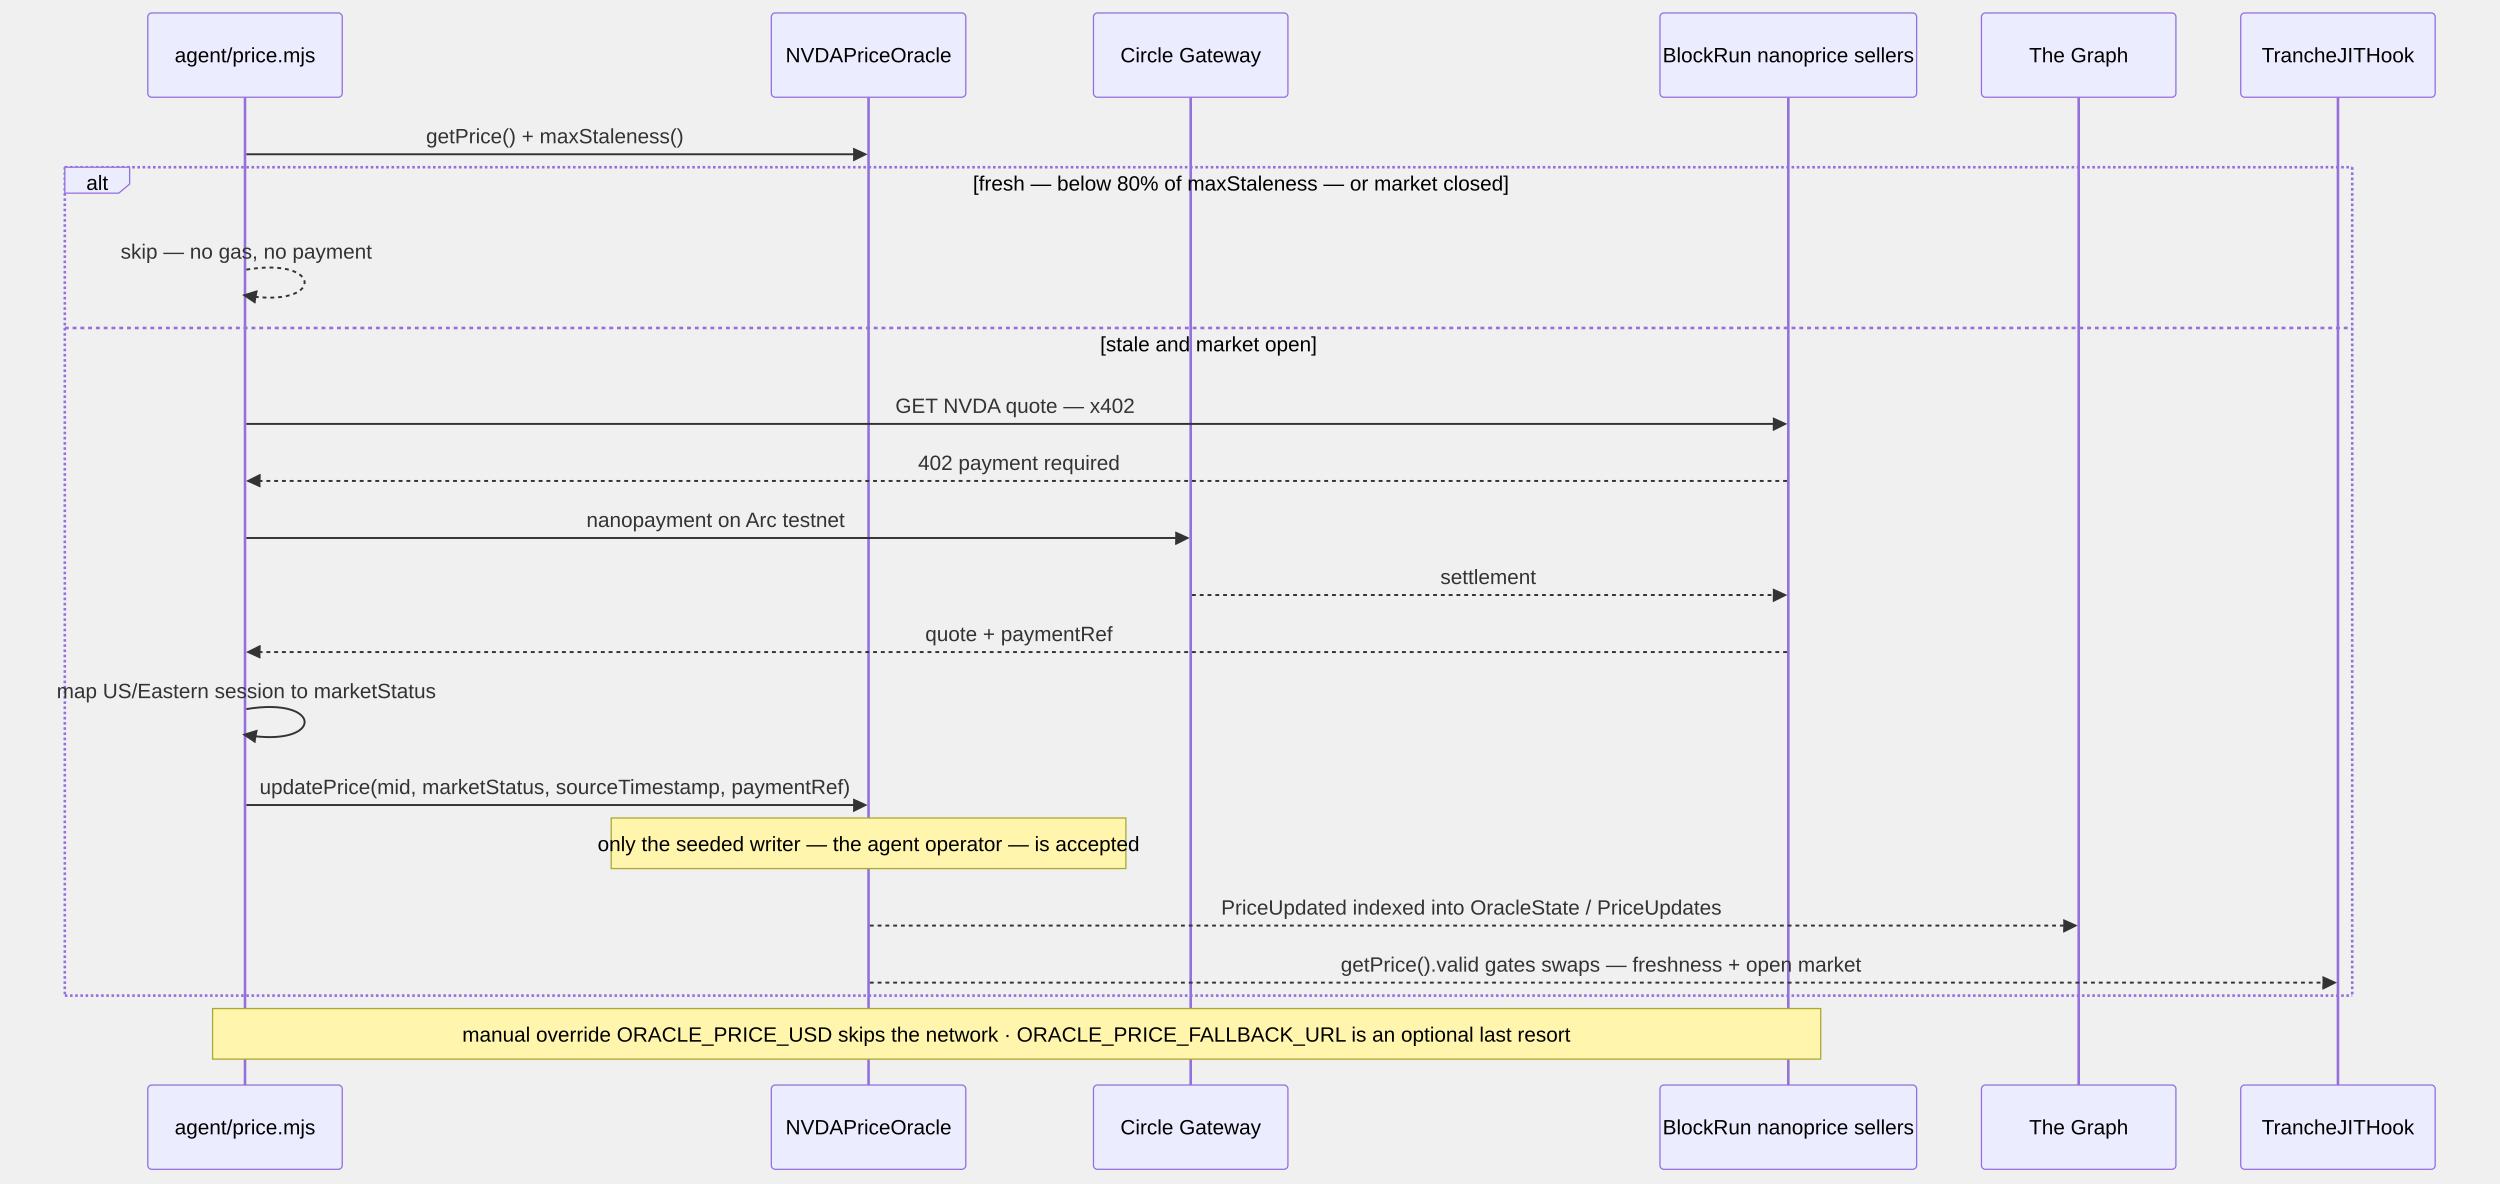
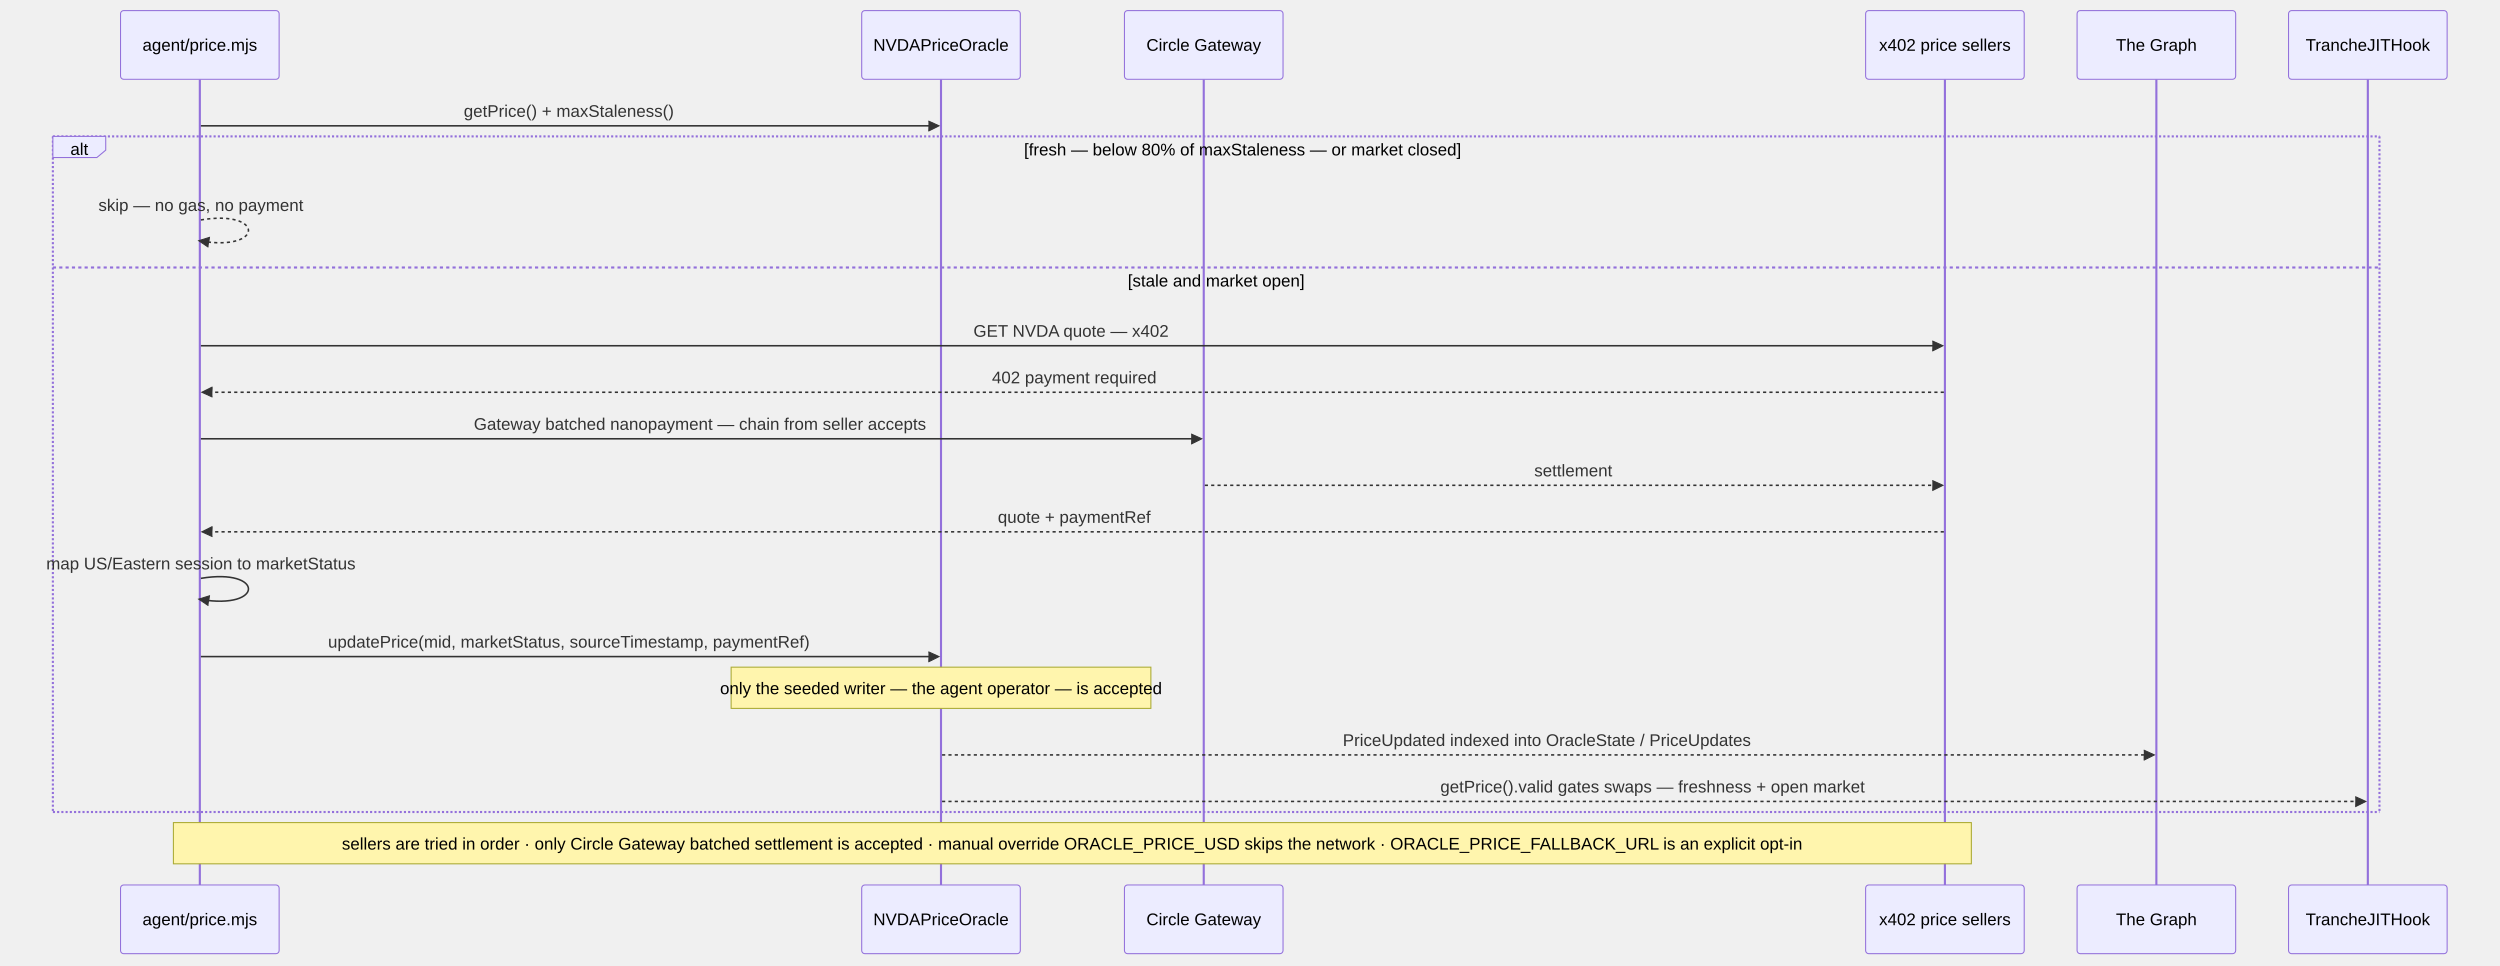
- <svg xmlns="http://www.w3.org/2000/svg" id="my-svg" width="100%" style="max-width: 1928.5px; background-color: transparent;" viewBox="-114 -10 1928.5 913" role="graphics-document document" aria-roledescription="sequence">
+ <svg xmlns="http://www.w3.org/2000/svg" id="my-svg" width="100%" style="max-width: 2364.5px; background-color: transparent;" viewBox="-114 -10 2364.5 913" role="graphics-document document" aria-roledescription="sequence">
  <g>
-     <rect x="1614.5" y="827" fill="#eaeaea" stroke="#666" width="150" height="65" name="H" rx="3" ry="3" class="actor actor-bottom" />
-     <text x="1689.5" y="859.5" dominant-baseline="central" alignment-baseline="central" class="actor actor-box" style="text-anchor: middle; font-size: 16px; font-weight: 400;">
-       <tspan x="1689.5" dy="0">TrancheJITHook</tspan>
+     <rect x="2050.5" y="827" fill="#eaeaea" stroke="#666" width="150" height="65" name="H" rx="3" ry="3" class="actor actor-bottom" />
+     <text x="2125.5" y="859.5" dominant-baseline="central" alignment-baseline="central" class="actor actor-box" style="text-anchor: middle; font-size: 16px; font-weight: 400;">
+       <tspan x="2125.5" dy="0">TrancheJITHook</tspan>
    </text>
  </g>
  <g>
-     <rect x="1414.5" y="827" fill="#eaeaea" stroke="#666" width="150" height="65" name="G" rx="3" ry="3" class="actor actor-bottom" />
-     <text x="1489.5" y="859.5" dominant-baseline="central" alignment-baseline="central" class="actor actor-box" style="text-anchor: middle; font-size: 16px; font-weight: 400;">
-       <tspan x="1489.5" dy="0">The Graph</tspan>
+     <rect x="1850.5" y="827" fill="#eaeaea" stroke="#666" width="150" height="65" name="G" rx="3" ry="3" class="actor actor-bottom" />
+     <text x="1925.5" y="859.5" dominant-baseline="central" alignment-baseline="central" class="actor actor-box" style="text-anchor: middle; font-size: 16px; font-weight: 400;">
+       <tspan x="1925.5" dy="0">The Graph</tspan>
    </text>
  </g>
  <g>
-     <rect x="1166.5" y="827" fill="#eaeaea" stroke="#666" width="198" height="65" name="S" rx="3" ry="3" class="actor actor-bottom" />
-     <text x="1265.5" y="859.5" dominant-baseline="central" alignment-baseline="central" class="actor actor-box" style="text-anchor: middle; font-size: 16px; font-weight: 400;">
-       <tspan x="1265.5" dy="0">BlockRun nanoprice sellers</tspan>
+     <rect x="1650.5" y="827" fill="#eaeaea" stroke="#666" width="150" height="65" name="S" rx="3" ry="3" class="actor actor-bottom" />
+     <text x="1725.5" y="859.5" dominant-baseline="central" alignment-baseline="central" class="actor actor-box" style="text-anchor: middle; font-size: 16px; font-weight: 400;">
+       <tspan x="1725.5" dy="0">x402 price sellers</tspan>
    </text>
  </g>
  <g>
-     <rect x="729.5" y="827" fill="#eaeaea" stroke="#666" width="150" height="65" name="GW" rx="3" ry="3" class="actor actor-bottom" />
-     <text x="804.5" y="859.5" dominant-baseline="central" alignment-baseline="central" class="actor actor-box" style="text-anchor: middle; font-size: 16px; font-weight: 400;">
-       <tspan x="804.5" dy="0">Circle Gateway</tspan>
+     <rect x="949.5" y="827" fill="#eaeaea" stroke="#666" width="150" height="65" name="GW" rx="3" ry="3" class="actor actor-bottom" />
+     <text x="1024.5" y="859.5" dominant-baseline="central" alignment-baseline="central" class="actor actor-box" style="text-anchor: middle; font-size: 16px; font-weight: 400;">
+       <tspan x="1024.5" dy="0">Circle Gateway</tspan>
    </text>
  </g>
  <g>
-     <rect x="481" y="827" fill="#eaeaea" stroke="#666" width="150" height="65" name="OR" rx="3" ry="3" class="actor actor-bottom" />
-     <text x="556" y="859.5" dominant-baseline="central" alignment-baseline="central" class="actor actor-box" style="text-anchor: middle; font-size: 16px; font-weight: 400;">
-       <tspan x="556" dy="0">NVDAPriceOracle</tspan>
+     <rect x="701" y="827" fill="#eaeaea" stroke="#666" width="150" height="65" name="OR" rx="3" ry="3" class="actor actor-bottom" />
+     <text x="776" y="859.5" dominant-baseline="central" alignment-baseline="central" class="actor actor-box" style="text-anchor: middle; font-size: 16px; font-weight: 400;">
+       <tspan x="776" dy="0">NVDAPriceOracle</tspan>
    </text>
  </g>
  <g>
    <rect x="0" y="827" fill="#eaeaea" stroke="#666" width="150" height="65" name="PX" rx="3" ry="3" class="actor actor-bottom" />
    <text x="75" y="859.5" dominant-baseline="central" alignment-baseline="central" class="actor actor-box" style="text-anchor: middle; font-size: 16px; font-weight: 400;">
      <tspan x="75" dy="0">agent/price.mjs</tspan>
    </text>
  </g>
  <g>
-     <line id="actor5" x1="1689.5" y1="65" x2="1689.5" y2="827" class="actor-line 200" stroke-width="0.5px" stroke="#999" name="H" data-et="life-line" data-id="H" />
+     <line id="actor5" x1="2125.5" y1="65" x2="2125.5" y2="827" class="actor-line 200" stroke-width="0.5px" stroke="#999" name="H" data-et="life-line" data-id="H" />
    <g id="root-5" data-et="participant" data-type="participant" data-id="H">
-       <rect x="1614.5" y="0" fill="#eaeaea" stroke="#666" width="150" height="65" name="H" rx="3" ry="3" class="actor actor-top" />
-       <text x="1689.5" y="32.5" dominant-baseline="central" alignment-baseline="central" class="actor actor-box" style="text-anchor: middle; font-size: 16px; font-weight: 400;">
-         <tspan x="1689.5" dy="0">TrancheJITHook</tspan>
+       <rect x="2050.5" y="0" fill="#eaeaea" stroke="#666" width="150" height="65" name="H" rx="3" ry="3" class="actor actor-top" />
+       <text x="2125.5" y="32.5" dominant-baseline="central" alignment-baseline="central" class="actor actor-box" style="text-anchor: middle; font-size: 16px; font-weight: 400;">
+         <tspan x="2125.5" dy="0">TrancheJITHook</tspan>
      </text>
    </g>
  </g>
  <g>
-     <line id="actor4" x1="1489.5" y1="65" x2="1489.5" y2="827" class="actor-line 200" stroke-width="0.5px" stroke="#999" name="G" data-et="life-line" data-id="G" />
+     <line id="actor4" x1="1925.5" y1="65" x2="1925.5" y2="827" class="actor-line 200" stroke-width="0.5px" stroke="#999" name="G" data-et="life-line" data-id="G" />
    <g id="root-4" data-et="participant" data-type="participant" data-id="G">
-       <rect x="1414.5" y="0" fill="#eaeaea" stroke="#666" width="150" height="65" name="G" rx="3" ry="3" class="actor actor-top" />
-       <text x="1489.5" y="32.5" dominant-baseline="central" alignment-baseline="central" class="actor actor-box" style="text-anchor: middle; font-size: 16px; font-weight: 400;">
-         <tspan x="1489.5" dy="0">The Graph</tspan>
+       <rect x="1850.5" y="0" fill="#eaeaea" stroke="#666" width="150" height="65" name="G" rx="3" ry="3" class="actor actor-top" />
+       <text x="1925.5" y="32.5" dominant-baseline="central" alignment-baseline="central" class="actor actor-box" style="text-anchor: middle; font-size: 16px; font-weight: 400;">
+         <tspan x="1925.5" dy="0">The Graph</tspan>
      </text>
    </g>
  </g>
  <g>
-     <line id="actor3" x1="1265.5" y1="65" x2="1265.5" y2="827" class="actor-line 200" stroke-width="0.5px" stroke="#999" name="S" data-et="life-line" data-id="S" />
+     <line id="actor3" x1="1725.5" y1="65" x2="1725.5" y2="827" class="actor-line 200" stroke-width="0.5px" stroke="#999" name="S" data-et="life-line" data-id="S" />
    <g id="root-3" data-et="participant" data-type="participant" data-id="S">
-       <rect x="1166.5" y="0" fill="#eaeaea" stroke="#666" width="198" height="65" name="S" rx="3" ry="3" class="actor actor-top" />
-       <text x="1265.5" y="32.5" dominant-baseline="central" alignment-baseline="central" class="actor actor-box" style="text-anchor: middle; font-size: 16px; font-weight: 400;">
-         <tspan x="1265.5" dy="0">BlockRun nanoprice sellers</tspan>
+       <rect x="1650.5" y="0" fill="#eaeaea" stroke="#666" width="150" height="65" name="S" rx="3" ry="3" class="actor actor-top" />
+       <text x="1725.5" y="32.5" dominant-baseline="central" alignment-baseline="central" class="actor actor-box" style="text-anchor: middle; font-size: 16px; font-weight: 400;">
+         <tspan x="1725.5" dy="0">x402 price sellers</tspan>
      </text>
    </g>
  </g>
  <g>
-     <line id="actor2" x1="804.5" y1="65" x2="804.5" y2="827" class="actor-line 200" stroke-width="0.5px" stroke="#999" name="GW" data-et="life-line" data-id="GW" />
+     <line id="actor2" x1="1024.5" y1="65" x2="1024.5" y2="827" class="actor-line 200" stroke-width="0.5px" stroke="#999" name="GW" data-et="life-line" data-id="GW" />
    <g id="root-2" data-et="participant" data-type="participant" data-id="GW">
-       <rect x="729.5" y="0" fill="#eaeaea" stroke="#666" width="150" height="65" name="GW" rx="3" ry="3" class="actor actor-top" />
-       <text x="804.5" y="32.5" dominant-baseline="central" alignment-baseline="central" class="actor actor-box" style="text-anchor: middle; font-size: 16px; font-weight: 400;">
-         <tspan x="804.5" dy="0">Circle Gateway</tspan>
+       <rect x="949.5" y="0" fill="#eaeaea" stroke="#666" width="150" height="65" name="GW" rx="3" ry="3" class="actor actor-top" />
+       <text x="1024.5" y="32.5" dominant-baseline="central" alignment-baseline="central" class="actor actor-box" style="text-anchor: middle; font-size: 16px; font-weight: 400;">
+         <tspan x="1024.5" dy="0">Circle Gateway</tspan>
      </text>
    </g>
  </g>
  <g>
-     <line id="actor1" x1="556" y1="65" x2="556" y2="827" class="actor-line 200" stroke-width="0.5px" stroke="#999" name="OR" data-et="life-line" data-id="OR" />
+     <line id="actor1" x1="776" y1="65" x2="776" y2="827" class="actor-line 200" stroke-width="0.5px" stroke="#999" name="OR" data-et="life-line" data-id="OR" />
    <g id="root-1" data-et="participant" data-type="participant" data-id="OR">
-       <rect x="481" y="0" fill="#eaeaea" stroke="#666" width="150" height="65" name="OR" rx="3" ry="3" class="actor actor-top" />
-       <text x="556" y="32.5" dominant-baseline="central" alignment-baseline="central" class="actor actor-box" style="text-anchor: middle; font-size: 16px; font-weight: 400;">
-         <tspan x="556" dy="0">NVDAPriceOracle</tspan>
+       <rect x="701" y="0" fill="#eaeaea" stroke="#666" width="150" height="65" name="OR" rx="3" ry="3" class="actor actor-top" />
+       <text x="776" y="32.5" dominant-baseline="central" alignment-baseline="central" class="actor actor-box" style="text-anchor: middle; font-size: 16px; font-weight: 400;">
+         <tspan x="776" dy="0">NVDAPriceOracle</tspan>
      </text>
    </g>
  </g>
  <g>
    <line id="actor0" x1="75" y1="65" x2="75" y2="827" class="actor-line 200" stroke-width="0.5px" stroke="#999" name="PX" data-et="life-line" data-id="PX" />
    <g id="root-0" data-et="participant" data-type="participant" data-id="PX">
      <rect x="0" y="0" fill="#eaeaea" stroke="#666" width="150" height="65" name="PX" rx="3" ry="3" class="actor actor-top" />
      <text x="75" y="32.5" dominant-baseline="central" alignment-baseline="central" class="actor actor-box" style="text-anchor: middle; font-size: 16px; font-weight: 400;">
        <tspan x="75" dy="0">agent/price.mjs</tspan>
      </text>
    </g>
  </g>
  <style>#my-svg{font-family:"trebuchet ms",verdana,arial,sans-serif;font-size:16px;fill:#333;}@keyframes edge-animation-frame{from{stroke-dashoffset:0;}}@keyframes dash{to{stroke-dashoffset:0;}}#my-svg .edge-animation-slow{stroke-dasharray:9,5!important;stroke-dashoffset:900;animation:dash 50s linear infinite;stroke-linecap:round;}#my-svg .edge-animation-fast{stroke-dasharray:9,5!important;stroke-dashoffset:900;animation:dash 20s linear infinite;stroke-linecap:round;}#my-svg .error-icon{fill:#552222;}#my-svg .error-text{fill:#552222;stroke:#552222;}#my-svg .edge-thickness-normal{stroke-width:1px;}#my-svg .edge-thickness-thick{stroke-width:3.5px;}#my-svg .edge-pattern-solid{stroke-dasharray:0;}#my-svg .edge-thickness-invisible{stroke-width:0;fill:none;}#my-svg .edge-pattern-dashed{stroke-dasharray:3;}#my-svg .edge-pattern-dotted{stroke-dasharray:2;}#my-svg .marker{fill:#333333;stroke:#333333;}#my-svg .marker.cross{stroke:#333333;}#my-svg svg{font-family:"trebuchet ms",verdana,arial,sans-serif;font-size:16px;}#my-svg p{margin:0;}#my-svg .actor{stroke:#9370DB;fill:#ECECFF;stroke-width:1;}#my-svg rect.actor.outer-path[data-look="neo"]{filter:drop-shadow(1px 2px 2px rgba(185, 185, 185, 1));}#my-svg rect.note[data-look="neo"]{stroke:#aaaa33;fill:#fff5ad;filter:drop-shadow(1px 2px 2px rgba(185, 185, 185, 1));}#my-svg text.actor&gt;tspan{fill:black;stroke:none;}#my-svg .actor-line{stroke:#9370DB;}#my-svg .innerArc{stroke-width:1.5;stroke-dasharray:none;}#my-svg .messageLine0{stroke-width:1.5;stroke-dasharray:none;stroke:#333;}#my-svg .messageLine1{stroke-width:1.5;stroke-dasharray:2,2;stroke:#333;}#my-svg [id$="-arrowhead"] path{fill:#333;stroke:#333;}#my-svg .sequenceNumber{fill:white;}#my-svg [id$="-sequencenumber"]{fill:#333;}#my-svg [id$="-crosshead"] path{fill:#333;stroke:#333;}#my-svg .messageText{fill:#333;stroke:none;}#my-svg .labelBox{stroke:#9370DB;fill:#ECECFF;filter:none;}#my-svg .labelText,#my-svg .labelText&gt;tspan{fill:black;stroke:none;}#my-svg .loopText,#my-svg .loopText&gt;tspan{fill:black;stroke:none;}#my-svg .sectionTitle,#my-svg .sectionTitle&gt;tspan{fill:black;stroke:none;}#my-svg .loopLine{stroke-width:2px;stroke-dasharray:2,2;stroke:#9370DB;fill:#9370DB;}#my-svg .note{stroke:#aaaa33;fill:#fff5ad;}#my-svg .noteText,#my-svg .noteText&gt;tspan{fill:black;stroke:none;font-weight:normal;}#my-svg .activation0{fill:#f4f4f4;stroke:#666;}#my-svg .activation1{fill:#f4f4f4;stroke:#666;}#my-svg .activation2{fill:#f4f4f4;stroke:#666;}#my-svg .actorPopupMenu{position:absolute;}#my-svg .actorPopupMenuPanel{position:absolute;fill:#ECECFF;box-shadow:0px 8px 16px 0px rgba(0,0,0,0.2);filter:drop-shadow(3px 5px 2px rgb(0 0 0 / 0.4));}#my-svg .actor-man circle,#my-svg line{fill:#ECECFF;stroke-width:2px;}#my-svg g rect.rect{filter:drop-shadow(1px 2px 2px rgba(185, 185, 185, 1));stroke:#9370DB;}#my-svg .node .neo-node{stroke:#9370DB;}#my-svg [data-look="neo"].node rect,#my-svg [data-look="neo"].cluster rect,#my-svg [data-look="neo"].node polygon{stroke:#9370DB;filter:drop-shadow(1px 2px 2px rgba(185, 185, 185, 1));}#my-svg [data-look="neo"].swimlane.cluster rect{filter:none;}#my-svg [data-look="neo"].node path{stroke:#9370DB;stroke-width:1px;}#my-svg [data-look="neo"].node .outer-path{filter:drop-shadow(1px 2px 2px rgba(185, 185, 185, 1));}#my-svg [data-look="neo"].node .neo-line path{stroke:#9370DB;filter:none;}#my-svg [data-look="neo"].node circle{stroke:#9370DB;filter:drop-shadow(1px 2px 2px rgba(185, 185, 185, 1));}#my-svg [data-look="neo"].node circle .state-start{fill:#000000;}#my-svg [data-look="neo"].icon-shape .icon{fill:#9370DB;filter:drop-shadow(1px 2px 2px rgba(185, 185, 185, 1));}#my-svg [data-look="neo"].icon-shape .icon-neo path{stroke:#9370DB;filter:drop-shadow(1px 2px 2px rgba(185, 185, 185, 1));}#my-svg :root{--mermaid-font-family:"trebuchet ms",verdana,arial,sans-serif;}</style>
  <g />
  <defs>
    <symbol id="my-svg-computer" width="24" height="24">
      <path transform="scale(.5)" d="M2 2v13h20v-13h-20zm18 11h-16v-9h16v9zm-10.228 6l.466-1h3.524l.467 1h-4.457zm14.228 3h-24l2-6h2.104l-1.33 4h18.45l-1.297-4h2.073l2 6zm-5-10h-14v-7h14v7z" />
    </symbol>
  </defs>
  <defs>
    <symbol id="my-svg-database" fill-rule="evenodd" clip-rule="evenodd">
      <path transform="scale(.5)" d="M12.258.001l.256.004.255.005.253.008.251.01.249.012.247.015.246.016.242.019.241.02.239.023.236.024.233.027.231.028.229.031.225.032.223.034.22.036.217.038.214.04.211.041.208.043.205.045.201.046.198.048.194.05.191.051.187.053.183.054.18.056.175.057.172.059.168.06.163.061.16.063.155.064.15.066.074.033.073.033.071.034.07.034.069.035.068.035.067.035.066.035.064.036.064.036.062.036.06.036.06.037.058.037.058.037.055.038.055.038.053.038.052.038.051.039.05.039.048.039.047.039.045.04.044.04.043.04.041.04.04.041.039.041.037.041.036.041.034.041.033.042.032.042.03.042.029.042.027.042.026.043.024.043.023.043.021.043.02.043.018.044.017.043.015.044.013.044.012.044.011.045.009.044.007.045.006.045.004.045.002.045.001.045v17l-.001.045-.002.045-.004.045-.006.045-.007.045-.009.044-.011.045-.012.044-.013.044-.015.044-.017.043-.018.044-.02.043-.021.043-.023.043-.024.043-.026.043-.027.042-.029.042-.03.042-.032.042-.033.042-.034.041-.036.041-.037.041-.039.041-.04.041-.041.04-.043.04-.044.04-.045.04-.047.039-.048.039-.05.039-.051.039-.052.038-.053.038-.055.038-.055.038-.058.037-.058.037-.06.037-.06.036-.062.036-.064.036-.064.036-.066.035-.067.035-.068.035-.069.035-.07.034-.071.034-.073.033-.074.033-.15.066-.155.064-.16.063-.163.061-.168.06-.172.059-.175.057-.18.056-.183.054-.187.053-.191.051-.194.05-.198.048-.201.046-.205.045-.208.043-.211.041-.214.04-.217.038-.22.036-.223.034-.225.032-.229.031-.231.028-.233.027-.236.024-.239.023-.241.02-.242.019-.246.016-.247.015-.249.012-.251.01-.253.008-.255.005-.256.004-.258.001-.258-.001-.256-.004-.255-.005-.253-.008-.251-.01-.249-.012-.247-.015-.245-.016-.243-.019-.241-.02-.238-.023-.236-.024-.234-.027-.231-.028-.228-.031-.226-.032-.223-.034-.22-.036-.217-.038-.214-.04-.211-.041-.208-.043-.204-.045-.201-.046-.198-.048-.195-.05-.19-.051-.187-.053-.184-.054-.179-.056-.176-.057-.172-.059-.167-.06-.164-.061-.159-.063-.155-.064-.151-.066-.074-.033-.072-.033-.072-.034-.07-.034-.069-.035-.068-.035-.067-.035-.066-.035-.064-.036-.063-.036-.062-.036-.061-.036-.06-.037-.058-.037-.057-.037-.056-.038-.055-.038-.053-.038-.052-.038-.051-.039-.049-.039-.049-.039-.046-.039-.046-.04-.044-.04-.043-.04-.041-.04-.04-.041-.039-.041-.037-.041-.036-.041-.034-.041-.033-.042-.032-.042-.03-.042-.029-.042-.027-.042-.026-.043-.024-.043-.023-.043-.021-.043-.02-.043-.018-.044-.017-.043-.015-.044-.013-.044-.012-.044-.011-.045-.009-.044-.007-.045-.006-.045-.004-.045-.002-.045-.001-.045v-17l.001-.045.002-.045.004-.045.006-.045.007-.045.009-.044.011-.045.012-.044.013-.044.015-.044.017-.043.018-.044.02-.043.021-.043.023-.043.024-.043.026-.043.027-.042.029-.042.03-.042.032-.042.033-.042.034-.041.036-.041.037-.041.039-.041.04-.041.041-.04.043-.04.044-.04.046-.04.046-.039.049-.039.049-.039.051-.039.052-.038.053-.038.055-.038.056-.038.057-.037.058-.037.06-.037.061-.036.062-.036.063-.036.064-.036.066-.035.067-.035.068-.035.069-.035.07-.034.072-.034.072-.033.074-.033.151-.066.155-.064.159-.063.164-.061.167-.06.172-.059.176-.057.179-.056.184-.054.187-.053.19-.051.195-.05.198-.048.201-.046.204-.045.208-.043.211-.041.214-.04.217-.038.22-.036.223-.034.226-.032.228-.031.231-.028.234-.027.236-.024.238-.023.241-.02.243-.019.245-.016.247-.015.249-.012.251-.01.253-.008.255-.005.256-.004.258-.001.258.001zm-9.258 20.499v.01l.001.021.003.021.004.022.005.021.006.022.007.022.009.023.01.022.011.023.012.023.013.023.015.023.016.024.017.023.018.024.019.024.021.024.022.025.023.024.024.025.052.049.056.05.061.051.066.051.07.051.075.051.079.052.084.052.088.052.092.052.097.052.102.051.105.052.11.052.114.051.119.051.123.051.127.05.131.05.135.05.139.048.144.049.147.047.152.047.155.047.16.045.163.045.167.043.171.043.176.041.178.041.183.039.187.039.19.037.194.035.197.035.202.033.204.031.209.03.212.029.216.027.219.025.222.024.226.021.23.02.233.018.236.016.24.015.243.012.246.01.249.008.253.005.256.004.259.001.26-.001.257-.004.254-.005.25-.008.247-.011.244-.012.241-.014.237-.016.233-.018.231-.021.226-.021.224-.024.22-.026.216-.027.212-.028.21-.031.205-.031.202-.034.198-.034.194-.036.191-.037.187-.039.183-.04.179-.04.175-.042.172-.043.168-.044.163-.045.16-.046.155-.046.152-.047.148-.048.143-.049.139-.049.136-.05.131-.05.126-.05.123-.051.118-.052.114-.051.11-.052.106-.052.101-.052.096-.052.092-.052.088-.053.083-.051.079-.052.074-.052.07-.051.065-.051.06-.051.056-.05.051-.05.023-.024.023-.025.021-.024.02-.024.019-.024.018-.024.017-.024.015-.023.014-.024.013-.023.012-.023.01-.023.01-.022.008-.022.006-.022.006-.022.004-.022.004-.021.001-.021.001-.021v-4.127l-.077.055-.08.053-.083.054-.085.053-.087.052-.09.052-.093.051-.095.05-.097.05-.1.049-.102.049-.105.048-.106.047-.109.047-.111.046-.114.045-.115.045-.118.044-.12.043-.122.042-.124.042-.126.041-.128.04-.13.04-.132.038-.134.038-.135.037-.138.037-.139.035-.142.035-.143.034-.144.033-.147.032-.148.031-.15.03-.151.03-.153.029-.154.027-.156.027-.158.026-.159.025-.161.024-.162.023-.163.022-.165.021-.166.02-.167.019-.169.018-.169.017-.171.016-.173.015-.173.014-.175.013-.175.012-.177.011-.178.01-.179.008-.179.008-.181.006-.182.005-.182.004-.184.003-.184.002h-.37l-.184-.002-.184-.003-.182-.004-.182-.005-.181-.006-.179-.008-.179-.008-.178-.01-.176-.011-.176-.012-.175-.013-.173-.014-.172-.015-.171-.016-.17-.017-.169-.018-.167-.019-.166-.02-.165-.021-.163-.022-.162-.023-.161-.024-.159-.025-.157-.026-.156-.027-.155-.027-.153-.029-.151-.03-.15-.03-.148-.031-.146-.032-.145-.033-.143-.034-.141-.035-.14-.035-.137-.037-.136-.037-.134-.038-.132-.038-.13-.04-.128-.04-.126-.041-.124-.042-.122-.042-.12-.044-.117-.043-.116-.045-.113-.045-.112-.046-.109-.047-.106-.047-.105-.048-.102-.049-.1-.049-.097-.05-.095-.05-.093-.052-.09-.051-.087-.052-.085-.053-.083-.054-.08-.054-.077-.054v4.127zm0-5.654v.011l.001.021.003.021.004.021.005.022.006.022.007.022.009.022.01.022.011.023.012.023.013.023.015.024.016.023.017.024.018.024.019.024.021.024.022.024.023.025.024.024.052.05.056.05.061.05.066.051.07.051.075.052.079.051.084.052.088.052.092.052.097.052.102.052.105.052.11.051.114.051.119.052.123.05.127.051.131.05.135.049.139.049.144.048.147.048.152.047.155.046.16.045.163.045.167.044.171.042.176.042.178.04.183.04.187.038.19.037.194.036.197.034.202.033.204.032.209.03.212.028.216.027.219.025.222.024.226.022.23.02.233.018.236.016.24.014.243.012.246.01.249.008.253.006.256.003.259.001.26-.001.257-.003.254-.006.25-.008.247-.01.244-.012.241-.015.237-.016.233-.018.231-.02.226-.022.224-.024.22-.025.216-.027.212-.029.21-.03.205-.032.202-.033.198-.035.194-.036.191-.037.187-.039.183-.039.179-.041.175-.042.172-.043.168-.044.163-.045.16-.045.155-.047.152-.047.148-.048.143-.048.139-.05.136-.049.131-.05.126-.051.123-.051.118-.051.114-.052.11-.052.106-.052.101-.052.096-.052.092-.052.088-.052.083-.052.079-.052.074-.051.07-.052.065-.051.06-.05.056-.051.051-.049.023-.025.023-.024.021-.025.02-.024.019-.024.018-.024.017-.024.015-.023.014-.023.013-.024.012-.022.01-.023.01-.023.008-.022.006-.022.006-.022.004-.021.004-.022.001-.021.001-.021v-4.139l-.077.054-.08.054-.083.054-.085.052-.087.053-.09.051-.093.051-.095.051-.097.05-.1.049-.102.049-.105.048-.106.047-.109.047-.111.046-.114.045-.115.044-.118.044-.12.044-.122.042-.124.042-.126.041-.128.04-.13.039-.132.039-.134.038-.135.037-.138.036-.139.036-.142.035-.143.033-.144.033-.147.033-.148.031-.15.03-.151.03-.153.028-.154.028-.156.027-.158.026-.159.025-.161.024-.162.023-.163.022-.165.021-.166.02-.167.019-.169.018-.169.017-.171.016-.173.015-.173.014-.175.013-.175.012-.177.011-.178.009-.179.009-.179.007-.181.007-.182.005-.182.004-.184.003-.184.002h-.37l-.184-.002-.184-.003-.182-.004-.182-.005-.181-.007-.179-.007-.179-.009-.178-.009-.176-.011-.176-.012-.175-.013-.173-.014-.172-.015-.171-.016-.17-.017-.169-.018-.167-.019-.166-.02-.165-.021-.163-.022-.162-.023-.161-.024-.159-.025-.157-.026-.156-.027-.155-.028-.153-.028-.151-.03-.15-.03-.148-.031-.146-.033-.145-.033-.143-.033-.141-.035-.14-.036-.137-.036-.136-.037-.134-.038-.132-.039-.13-.039-.128-.04-.126-.041-.124-.042-.122-.043-.12-.043-.117-.044-.116-.044-.113-.046-.112-.046-.109-.046-.106-.047-.105-.048-.102-.049-.1-.049-.097-.05-.095-.051-.093-.051-.09-.051-.087-.053-.085-.052-.083-.054-.08-.054-.077-.054v4.139zm0-5.666v.011l.001.02.003.022.004.021.005.022.006.021.007.022.009.023.01.022.011.023.012.023.013.023.015.023.016.024.017.024.018.023.019.024.021.025.022.024.023.024.024.025.052.05.056.05.061.05.066.051.07.051.075.052.079.051.084.052.088.052.092.052.097.052.102.052.105.051.11.052.114.051.119.051.123.051.127.05.131.05.135.05.139.049.144.048.147.048.152.047.155.046.16.045.163.045.167.043.171.043.176.042.178.04.183.04.187.038.19.037.194.036.197.034.202.033.204.032.209.03.212.028.216.027.219.025.222.024.226.021.23.02.233.018.236.017.24.014.243.012.246.01.249.008.253.006.256.003.259.001.26-.001.257-.003.254-.006.25-.008.247-.01.244-.013.241-.014.237-.016.233-.018.231-.02.226-.022.224-.024.22-.025.216-.027.212-.029.21-.03.205-.032.202-.033.198-.035.194-.036.191-.037.187-.039.183-.039.179-.041.175-.042.172-.043.168-.044.163-.045.16-.045.155-.047.152-.047.148-.048.143-.049.139-.049.136-.049.131-.051.126-.05.123-.051.118-.052.114-.051.11-.052.106-.052.101-.052.096-.052.092-.052.088-.052.083-.052.079-.052.074-.052.07-.051.065-.051.06-.051.056-.05.051-.049.023-.025.023-.025.021-.024.02-.024.019-.024.018-.024.017-.024.015-.023.014-.024.013-.023.012-.023.01-.022.01-.023.008-.022.006-.022.006-.022.004-.022.004-.021.001-.021.001-.021v-4.153l-.077.054-.08.054-.083.053-.085.053-.087.053-.09.051-.093.051-.095.051-.097.05-.1.049-.102.048-.105.048-.106.048-.109.046-.111.046-.114.046-.115.044-.118.044-.12.043-.122.043-.124.042-.126.041-.128.04-.13.039-.132.039-.134.038-.135.037-.138.036-.139.036-.142.034-.143.034-.144.033-.147.032-.148.032-.15.03-.151.03-.153.028-.154.028-.156.027-.158.026-.159.024-.161.024-.162.023-.163.023-.165.021-.166.02-.167.019-.169.018-.169.017-.171.016-.173.015-.173.014-.175.013-.175.012-.177.01-.178.01-.179.009-.179.007-.181.006-.182.006-.182.004-.184.003-.184.001-.185.001-.185-.001-.184-.001-.184-.003-.182-.004-.182-.006-.181-.006-.179-.007-.179-.009-.178-.01-.176-.01-.176-.012-.175-.013-.173-.014-.172-.015-.171-.016-.17-.017-.169-.018-.167-.019-.166-.02-.165-.021-.163-.023-.162-.023-.161-.024-.159-.024-.157-.026-.156-.027-.155-.028-.153-.028-.151-.03-.15-.03-.148-.032-.146-.032-.145-.033-.143-.034-.141-.034-.14-.036-.137-.036-.136-.037-.134-.038-.132-.039-.13-.039-.128-.041-.126-.041-.124-.041-.122-.043-.12-.043-.117-.044-.116-.044-.113-.046-.112-.046-.109-.046-.106-.048-.105-.048-.102-.048-.1-.05-.097-.049-.095-.051-.093-.051-.09-.052-.087-.052-.085-.053-.083-.053-.08-.054-.077-.054v4.153zm8.74-8.179l-.257.004-.254.005-.25.008-.247.011-.244.012-.241.014-.237.016-.233.018-.231.021-.226.022-.224.023-.22.026-.216.027-.212.028-.21.031-.205.032-.202.033-.198.034-.194.036-.191.038-.187.038-.183.04-.179.041-.175.042-.172.043-.168.043-.163.045-.16.046-.155.046-.152.048-.148.048-.143.048-.139.049-.136.05-.131.05-.126.051-.123.051-.118.051-.114.052-.11.052-.106.052-.101.052-.096.052-.092.052-.088.052-.083.052-.079.052-.074.051-.07.052-.065.051-.06.05-.056.05-.051.05-.023.025-.023.024-.021.024-.02.025-.019.024-.018.024-.017.023-.015.024-.014.023-.013.023-.012.023-.01.023-.01.022-.008.022-.006.023-.006.021-.004.022-.004.021-.001.021-.001.021.001.021.001.021.004.021.004.022.006.021.006.023.008.022.01.022.01.023.012.023.013.023.014.023.015.024.017.023.018.024.019.024.02.025.021.024.023.024.023.025.051.05.056.05.06.05.065.051.07.052.074.051.079.052.083.052.088.052.092.052.096.052.101.052.106.052.11.052.114.052.118.051.123.051.126.051.131.05.136.05.139.049.143.048.148.048.152.048.155.046.16.046.163.045.168.043.172.043.175.042.179.041.183.04.187.038.191.038.194.036.198.034.202.033.205.032.21.031.212.028.216.027.22.026.224.023.226.022.231.021.233.018.237.016.241.014.244.012.247.011.25.008.254.005.257.004.26.001.26-.001.257-.004.254-.005.25-.008.247-.011.244-.012.241-.014.237-.016.233-.018.231-.021.226-.022.224-.023.22-.026.216-.027.212-.028.21-.031.205-.032.202-.033.198-.034.194-.036.191-.038.187-.038.183-.04.179-.041.175-.042.172-.043.168-.043.163-.045.16-.046.155-.046.152-.048.148-.048.143-.048.139-.049.136-.05.131-.05.126-.051.123-.051.118-.051.114-.052.11-.052.106-.052.101-.052.096-.052.092-.052.088-.052.083-.052.079-.052.074-.051.07-.052.065-.051.06-.05.056-.05.051-.05.023-.025.023-.024.021-.024.02-.025.019-.024.018-.024.017-.023.015-.024.014-.023.013-.023.012-.023.01-.023.01-.022.008-.022.006-.023.006-.021.004-.022.004-.021.001-.021.001-.021-.001-.021-.001-.021-.004-.021-.004-.022-.006-.021-.006-.023-.008-.022-.01-.022-.01-.023-.012-.023-.013-.023-.014-.023-.015-.024-.017-.023-.018-.024-.019-.024-.02-.025-.021-.024-.023-.024-.023-.025-.051-.05-.056-.05-.06-.05-.065-.051-.07-.052-.074-.051-.079-.052-.083-.052-.088-.052-.092-.052-.096-.052-.101-.052-.106-.052-.11-.052-.114-.052-.118-.051-.123-.051-.126-.051-.131-.05-.136-.05-.139-.049-.143-.048-.148-.048-.152-.048-.155-.046-.16-.046-.163-.045-.168-.043-.172-.043-.175-.042-.179-.041-.183-.04-.187-.038-.191-.038-.194-.036-.198-.034-.202-.033-.205-.032-.21-.031-.212-.028-.216-.027-.22-.026-.224-.023-.226-.022-.231-.021-.233-.018-.237-.016-.241-.014-.244-.012-.247-.011-.25-.008-.254-.005-.257-.004-.26-.001-.26.001z" />
    </symbol>
  </defs>
  <defs>
    <symbol id="my-svg-clock" width="24" height="24">
      <path transform="scale(.5)" d="M12 2c5.514 0 10 4.486 10 10s-4.486 10-10 10-10-4.486-10-10 4.486-10 10-10zm0-2c-6.627 0-12 5.373-12 12s5.373 12 12 12 12-5.373 12-12-5.373-12-12-12zm5.848 12.459c.202.038.202.333.001.372-1.907.361-6.045 1.111-6.547 1.111-.719 0-1.301-.582-1.301-1.301 0-.512.77-5.447 1.125-7.445.034-.192.312-.181.343.014l.985 6.238 5.394 1.011z" />
    </symbol>
  </defs>
  <defs>
    <marker id="my-svg-arrowhead" refX="7.9" refY="5" markerUnits="userSpaceOnUse" markerWidth="12" markerHeight="12" orient="auto-start-reverse">
      <path d="M -1 0 L 10 5 L 0 10 z" />
    </marker>
  </defs>
  <defs>
    <marker id="my-svg-crosshead" markerWidth="15" markerHeight="8" orient="auto" refX="4" refY="4.5">
      <path fill="none" stroke="#000000" stroke-width="1pt" d="M 1,2 L 6,7 M 6,2 L 1,7" style="stroke-dasharray: 0, 0;" />
    </marker>
  </defs>
  <defs>
    <marker id="my-svg-filled-head" refX="15.5" refY="7" markerWidth="20" markerHeight="28" orient="auto">
      <path d="M 18,7 L9,13 L14,7 L9,1 Z" />
    </marker>
  </defs>
  <defs>
    <marker id="my-svg-sequencenumber" refX="15" refY="15" markerWidth="60" markerHeight="40" orient="auto">
      <circle cx="15" cy="15" r="6" />
    </marker>
  </defs>
  <defs>
    <marker id="my-svg-solidTopArrowHead" refX="7.9" refY="7.25" markerUnits="userSpaceOnUse" markerWidth="12" markerHeight="12" orient="auto-start-reverse">
      <path d="M 0 0 L 10 8 L 0 8 z" />
    </marker>
  </defs>
  <defs>
    <marker id="my-svg-solidBottomArrowHead" refX="7.9" refY="0.75" markerUnits="userSpaceOnUse" markerWidth="12" markerHeight="12" orient="auto-start-reverse">
      <path d="M 0 0 L 10 0 L 0 8 z" />
    </marker>
  </defs>
  <defs>
    <marker id="my-svg-stickTopArrowHead" refX="7.5" refY="7" markerUnits="userSpaceOnUse" markerWidth="12" markerHeight="12" orient="auto-start-reverse">
      <path d="M 0 0 L 7 7" stroke="black" stroke-width="1.5" fill="none" />
    </marker>
  </defs>
  <defs>
    <marker id="my-svg-stickBottomArrowHead" refX="7.5" refY="0" markerUnits="userSpaceOnUse" markerWidth="12" markerHeight="12" orient="auto-start-reverse">
      <path d="M 0 7 L 7 0" stroke="black" stroke-width="1.5" fill="none" />
    </marker>
  </defs>
  <g data-et="note" data-id="i11">
-     <rect x="357.5" y="621" fill="#EDF2AE" stroke="#666" width="397" height="39" class="note" />
-     <text x="556" y="626" text-anchor="middle" dominant-baseline="middle" alignment-baseline="middle" class="noteText" dy="1em" style="font-size: 16px; font-weight: 400;">
-       <tspan x="556">only the seeded writer — the agent operator — is accepted</tspan>
+     <rect x="577.5" y="621" fill="#EDF2AE" stroke="#666" width="397" height="39" class="note" />
+     <text x="776" y="626" text-anchor="middle" dominant-baseline="middle" alignment-baseline="middle" class="noteText" dy="1em" style="font-size: 16px; font-weight: 400;">
+       <tspan x="776">only the seeded writer — the agent operator — is accepted</tspan>
    </text>
  </g>
  <g data-et="control-structure" data-id="i14">
-     <line x1="-64" y1="119" x2="1700.5" y2="119" class="loopLine" />
-     <line x1="1700.5" y1="119" x2="1700.5" y2="758" class="loopLine" />
-     <line x1="-64" y1="758" x2="1700.5" y2="758" class="loopLine" />
+     <line x1="-64" y1="119" x2="2136.5" y2="119" class="loopLine" />
+     <line x1="2136.5" y1="119" x2="2136.5" y2="758" class="loopLine" />
+     <line x1="-64" y1="758" x2="2136.5" y2="758" class="loopLine" />
    <line x1="-64" y1="119" x2="-64" y2="758" class="loopLine" />
-     <line x1="-64" y1="243" x2="1700.5" y2="243" class="loopLine" style="stroke-dasharray: 3, 3;" />
+     <line x1="-64" y1="243" x2="2136.5" y2="243" class="loopLine" style="stroke-dasharray: 3, 3;" />
    <polygon points="-64,119 -14,119 -14,132 -22.4,139 -64,139" class="labelBox" />
    <text x="-39" y="132" text-anchor="middle" dominant-baseline="middle" alignment-baseline="middle" class="labelText" style="font-size: 16px; font-weight: 400;">alt</text>
-     <text x="843.25" y="137" text-anchor="middle" class="loopText" style="font-size: 16px; font-weight: 400;">
-       <tspan x="843.25">[fresh — below 80% of maxStaleness — or market closed]</tspan>
+     <text x="1061.25" y="137" text-anchor="middle" class="loopText" style="font-size: 16px; font-weight: 400;">
+       <tspan x="1061.25">[fresh — below 80% of maxStaleness — or market closed]</tspan>
    </text>
-     <text x="818.25" y="261" text-anchor="middle" class="sectionTitle" style="font-size: 16px; font-weight: 400;">[stale and market open]</text>
+     <text x="1036.25" y="261" text-anchor="middle" class="sectionTitle" style="font-size: 16px; font-weight: 400;">[stale and market open]</text>
  </g>
  <g data-et="note" data-id="i15">
-     <rect x="50" y="768" fill="#EDF2AE" stroke="#666" width="1240.5" height="39" class="note" />
-     <text x="670" y="773" text-anchor="middle" dominant-baseline="middle" alignment-baseline="middle" class="noteText" dy="1em" style="font-size: 16px; font-weight: 400;">
-       <tspan x="670">manual override ORACLE_PRICE_USD skips the network · ORACLE_PRICE_FALLBACK_URL is an optional last resort</tspan>
+     <rect x="50" y="768" fill="#EDF2AE" stroke="#666" width="1700.5" height="39" class="note" />
+     <text x="900" y="773" text-anchor="middle" dominant-baseline="middle" alignment-baseline="middle" class="noteText" dy="1em" style="font-size: 16px; font-weight: 400;">
+       <tspan x="900">sellers are tried in order · only Circle Gateway batched settlement is accepted · manual override ORACLE_PRICE_USD skips the network · ORACLE_PRICE_FALLBACK_URL is an explicit opt-in</tspan>
    </text>
  </g>
-   <text x="314" y="80" text-anchor="middle" dominant-baseline="middle" alignment-baseline="middle" class="messageText" dy="1em" style="font-size: 16px; font-weight: 400;">getPrice() + maxStaleness()</text>
-   <line x1="76" y1="109" x2="552" y2="109" class="messageLine0" data-et="message" data-id="i0" data-from="PX" data-to="OR" stroke-width="2" stroke="none" marker-end="url(#my-svg-arrowhead)" style="fill: none;" />
+   <text x="424" y="80" text-anchor="middle" dominant-baseline="middle" alignment-baseline="middle" class="messageText" dy="1em" style="font-size: 16px; font-weight: 400;">getPrice() + maxStaleness()</text>
+   <line x1="76" y1="109" x2="772" y2="109" class="messageLine0" data-et="message" data-id="i0" data-from="PX" data-to="OR" stroke-width="2" stroke="none" marker-end="url(#my-svg-arrowhead)" style="fill: none;" />
  <text x="76" y="169" text-anchor="middle" dominant-baseline="middle" alignment-baseline="middle" class="messageText" dy="1em" style="font-size: 16px; font-weight: 400;">skip — no gas, no payment</text>
  <path d="M 76,198 C 136,188 136,228 76,218" class="messageLine1" data-et="message" data-id="i2" data-from="PX" data-to="PX" stroke-width="2" stroke="none" marker-end="url(#my-svg-arrowhead)" style="stroke-dasharray: 3, 3; fill: none;" />
-   <text x="669" y="288" text-anchor="middle" dominant-baseline="middle" alignment-baseline="middle" class="messageText" dy="1em" style="font-size: 16px; font-weight: 400;">GET NVDA quote — x402</text>
-   <line x1="76" y1="317" x2="1261.5" y2="317" class="messageLine0" data-et="message" data-id="i4" data-from="PX" data-to="S" stroke-width="2" stroke="none" marker-end="url(#my-svg-arrowhead)" style="fill: none;" />
-   <text x="672" y="332" text-anchor="middle" dominant-baseline="middle" alignment-baseline="middle" class="messageText" dy="1em" style="font-size: 16px; font-weight: 400;">402 payment required</text>
-   <line x1="1264.5" y1="361" x2="79" y2="361" class="messageLine1" data-et="message" data-id="i5" data-from="S" data-to="PX" stroke-width="2" stroke="none" marker-end="url(#my-svg-arrowhead)" style="stroke-dasharray: 3, 3; fill: none;" />
-   <text x="438" y="376" text-anchor="middle" dominant-baseline="middle" alignment-baseline="middle" class="messageText" dy="1em" style="font-size: 16px; font-weight: 400;">nanopayment on Arc testnet</text>
-   <line x1="76" y1="405" x2="800.5" y2="405" class="messageLine0" data-et="message" data-id="i6" data-from="PX" data-to="GW" stroke-width="2" stroke="none" marker-end="url(#my-svg-arrowhead)" style="fill: none;" />
-   <text x="1034" y="420" text-anchor="middle" dominant-baseline="middle" alignment-baseline="middle" class="messageText" dy="1em" style="font-size: 16px; font-weight: 400;">settlement</text>
-   <line x1="805.5" y1="449" x2="1261.5" y2="449" class="messageLine1" data-et="message" data-id="i7" data-from="GW" data-to="S" stroke-width="2" stroke="none" marker-end="url(#my-svg-arrowhead)" style="stroke-dasharray: 3, 3; fill: none;" />
-   <text x="672" y="464" text-anchor="middle" dominant-baseline="middle" alignment-baseline="middle" class="messageText" dy="1em" style="font-size: 16px; font-weight: 400;">quote + paymentRef</text>
-   <line x1="1264.5" y1="493" x2="79" y2="493" class="messageLine1" data-et="message" data-id="i8" data-from="S" data-to="PX" stroke-width="2" stroke="none" marker-end="url(#my-svg-arrowhead)" style="stroke-dasharray: 3, 3; fill: none;" />
+   <text x="899" y="288" text-anchor="middle" dominant-baseline="middle" alignment-baseline="middle" class="messageText" dy="1em" style="font-size: 16px; font-weight: 400;">GET NVDA quote — x402</text>
+   <line x1="76" y1="317" x2="1721.5" y2="317" class="messageLine0" data-et="message" data-id="i4" data-from="PX" data-to="S" stroke-width="2" stroke="none" marker-end="url(#my-svg-arrowhead)" style="fill: none;" />
+   <text x="902" y="332" text-anchor="middle" dominant-baseline="middle" alignment-baseline="middle" class="messageText" dy="1em" style="font-size: 16px; font-weight: 400;">402 payment required</text>
+   <line x1="1724.5" y1="361" x2="79" y2="361" class="messageLine1" data-et="message" data-id="i5" data-from="S" data-to="PX" stroke-width="2" stroke="none" marker-end="url(#my-svg-arrowhead)" style="stroke-dasharray: 3, 3; fill: none;" />
+   <text x="548" y="376" text-anchor="middle" dominant-baseline="middle" alignment-baseline="middle" class="messageText" dy="1em" style="font-size: 16px; font-weight: 400;">Gateway batched nanopayment — chain from seller accepts</text>
+   <line x1="76" y1="405" x2="1020.5" y2="405" class="messageLine0" data-et="message" data-id="i6" data-from="PX" data-to="GW" stroke-width="2" stroke="none" marker-end="url(#my-svg-arrowhead)" style="fill: none;" />
+   <text x="1374" y="420" text-anchor="middle" dominant-baseline="middle" alignment-baseline="middle" class="messageText" dy="1em" style="font-size: 16px; font-weight: 400;">settlement</text>
+   <line x1="1025.5" y1="449" x2="1721.5" y2="449" class="messageLine1" data-et="message" data-id="i7" data-from="GW" data-to="S" stroke-width="2" stroke="none" marker-end="url(#my-svg-arrowhead)" style="stroke-dasharray: 3, 3; fill: none;" />
+   <text x="902" y="464" text-anchor="middle" dominant-baseline="middle" alignment-baseline="middle" class="messageText" dy="1em" style="font-size: 16px; font-weight: 400;">quote + paymentRef</text>
+   <line x1="1724.5" y1="493" x2="79" y2="493" class="messageLine1" data-et="message" data-id="i8" data-from="S" data-to="PX" stroke-width="2" stroke="none" marker-end="url(#my-svg-arrowhead)" style="stroke-dasharray: 3, 3; fill: none;" />
  <text x="76" y="508" text-anchor="middle" dominant-baseline="middle" alignment-baseline="middle" class="messageText" dy="1em" style="font-size: 16px; font-weight: 400;">map US/Eastern session to marketStatus</text>
  <path d="M 76,537 C 136,527 136,567 76,557" class="messageLine0" data-et="message" data-id="i9" data-from="PX" data-to="PX" stroke-width="2" stroke="none" marker-end="url(#my-svg-arrowhead)" style="fill: none;" />
-   <text x="314" y="582" text-anchor="middle" dominant-baseline="middle" alignment-baseline="middle" class="messageText" dy="1em" style="font-size: 16px; font-weight: 400;">updatePrice(mid, marketStatus, sourceTimestamp, paymentRef)</text>
-   <line x1="76" y1="611" x2="552" y2="611" class="messageLine0" data-et="message" data-id="i10" data-from="PX" data-to="OR" stroke-width="2" stroke="none" marker-end="url(#my-svg-arrowhead)" style="fill: none;" />
-   <text x="1021" y="675" text-anchor="middle" dominant-baseline="middle" alignment-baseline="middle" class="messageText" dy="1em" style="font-size: 16px; font-weight: 400;">PriceUpdated indexed into OracleState / PriceUpdates</text>
-   <line x1="557" y1="704" x2="1485.5" y2="704" class="messageLine1" data-et="message" data-id="i12" data-from="OR" data-to="G" stroke-width="2" stroke="none" marker-end="url(#my-svg-arrowhead)" style="stroke-dasharray: 3, 3; fill: none;" />
-   <text x="1121" y="719" text-anchor="middle" dominant-baseline="middle" alignment-baseline="middle" class="messageText" dy="1em" style="font-size: 16px; font-weight: 400;">getPrice().valid gates swaps — freshness + open market</text>
-   <line x1="557" y1="748" x2="1685.5" y2="748" class="messageLine1" data-et="message" data-id="i13" data-from="OR" data-to="H" stroke-width="2" stroke="none" marker-end="url(#my-svg-arrowhead)" style="stroke-dasharray: 3, 3; fill: none;" />
+   <text x="424" y="582" text-anchor="middle" dominant-baseline="middle" alignment-baseline="middle" class="messageText" dy="1em" style="font-size: 16px; font-weight: 400;">updatePrice(mid, marketStatus, sourceTimestamp, paymentRef)</text>
+   <line x1="76" y1="611" x2="772" y2="611" class="messageLine0" data-et="message" data-id="i10" data-from="PX" data-to="OR" stroke-width="2" stroke="none" marker-end="url(#my-svg-arrowhead)" style="fill: none;" />
+   <text x="1349" y="675" text-anchor="middle" dominant-baseline="middle" alignment-baseline="middle" class="messageText" dy="1em" style="font-size: 16px; font-weight: 400;">PriceUpdated indexed into OracleState / PriceUpdates</text>
+   <line x1="777" y1="704" x2="1921.5" y2="704" class="messageLine1" data-et="message" data-id="i12" data-from="OR" data-to="G" stroke-width="2" stroke="none" marker-end="url(#my-svg-arrowhead)" style="stroke-dasharray: 3, 3; fill: none;" />
+   <text x="1449" y="719" text-anchor="middle" dominant-baseline="middle" alignment-baseline="middle" class="messageText" dy="1em" style="font-size: 16px; font-weight: 400;">getPrice().valid gates swaps — freshness + open market</text>
+   <line x1="777" y1="748" x2="2121.5" y2="748" class="messageLine1" data-et="message" data-id="i13" data-from="OR" data-to="H" stroke-width="2" stroke="none" marker-end="url(#my-svg-arrowhead)" style="stroke-dasharray: 3, 3; fill: none;" />
</svg>
